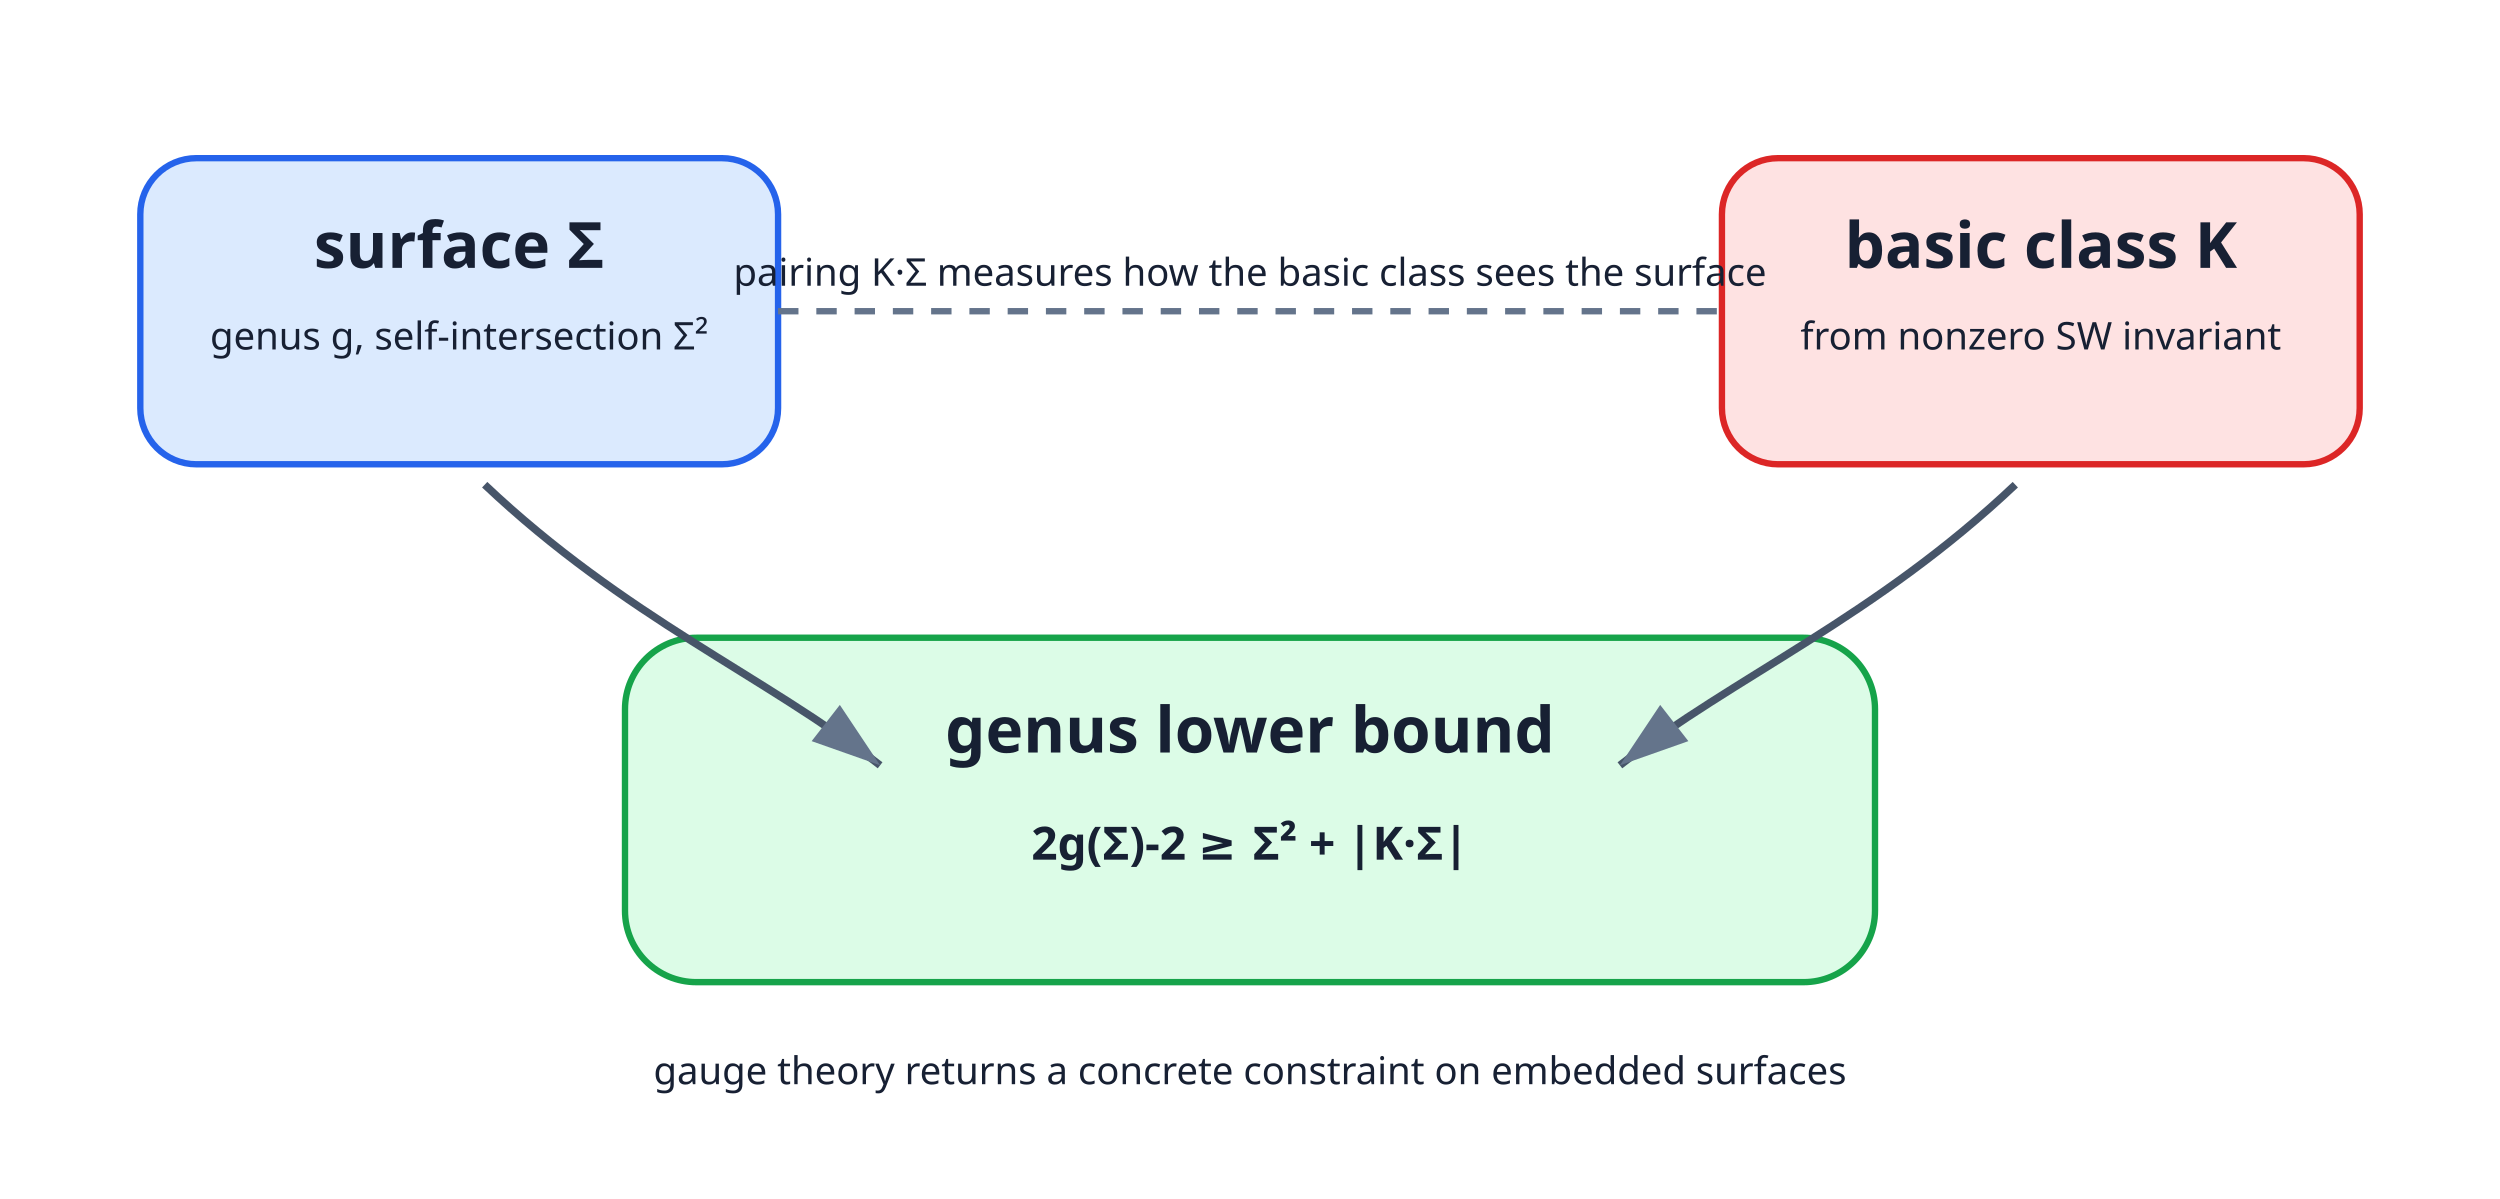
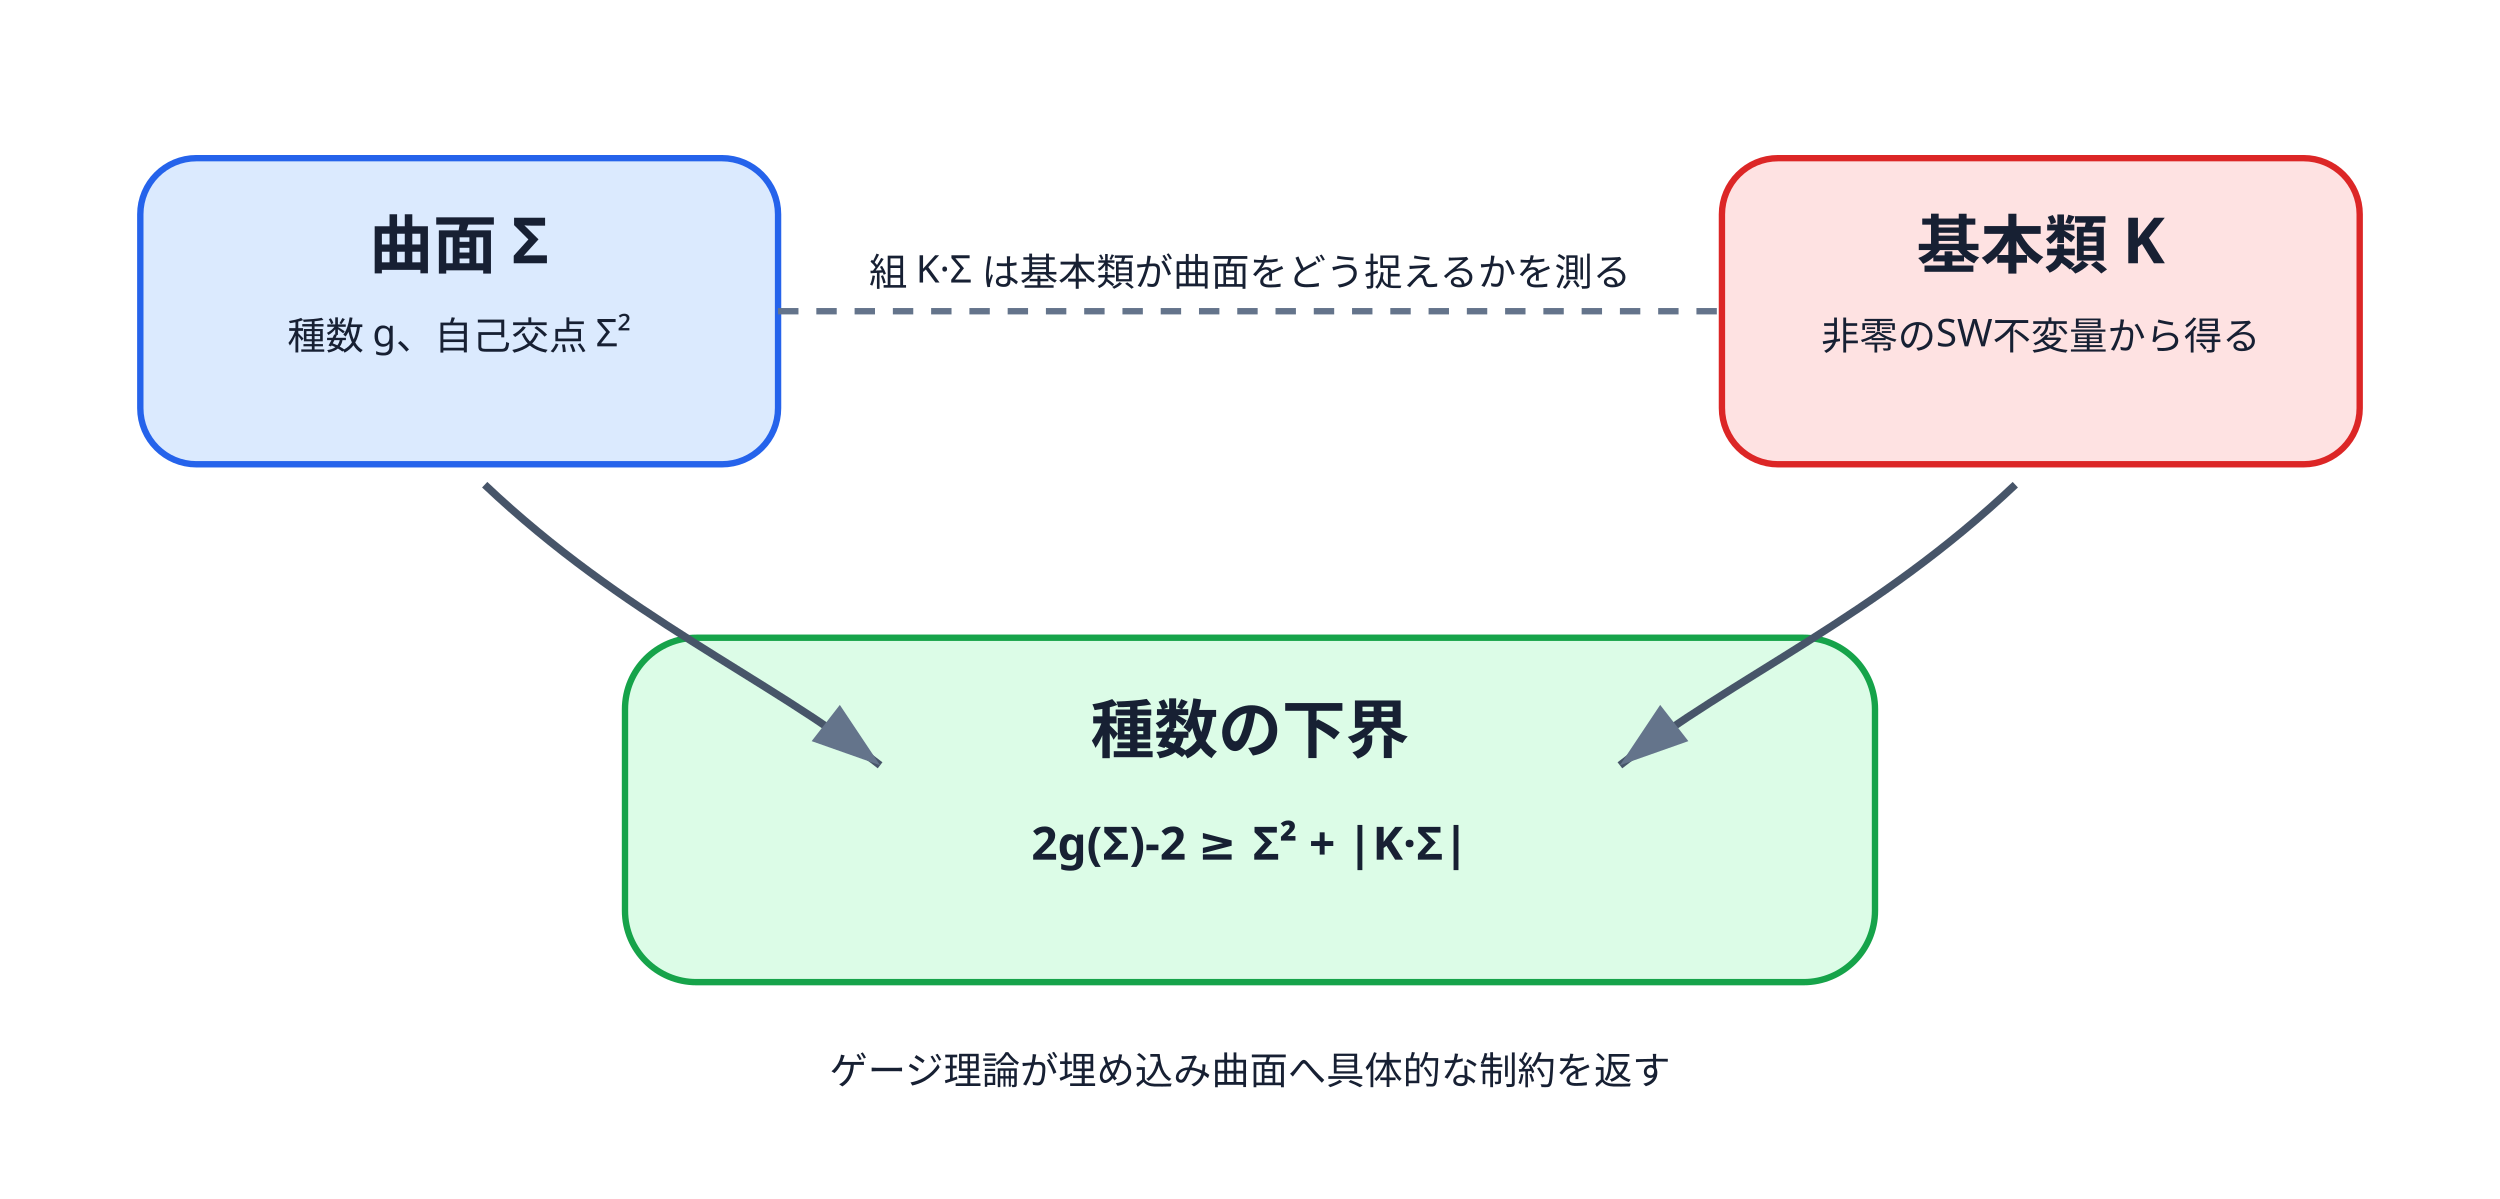
<svg xmlns="http://www.w3.org/2000/svg" viewBox="0 0 980 470" role="img" aria-labelledby="title desc">
  <style>
text{font-family:system-ui,sans-serif;fill:#172033}.box{fill:#f8fafc;stroke:#475569;stroke-width:2.5}.blue{fill:#dbeafe;stroke:#2563eb;stroke-width:2.5}.red{fill:#fee2e2;stroke:#dc2626;stroke-width:2.5}.green{fill:#dcfce7;stroke:#16a34a;stroke-width:2.5}.line{fill:none;stroke:#475569;stroke-width:3}.dash{fill:none;stroke:#64748b;stroke-width:2.5;stroke-dasharray:8 7}.title{font-size:25px;font-weight:700}.label{font-size:18px;font-weight:600}.small{font-size:15px}@media(prefers-color-scheme:dark){text{fill:#f1f5f9}.box{fill:#1e293b;stroke:#cbd5e1}.blue{fill:#172554;stroke:#60a5fa}.red{fill:#450a0a;stroke:#f87171}.green{fill:#052e16;stroke:#4ade80}.line,.dash{stroke:#cbd5e1}}</style>
  <defs>
    <marker id="a" markerWidth="10" markerHeight="10" refX="9" refY="3" orient="auto">
      <path d="M0,0 L0,6 L9,3 z" fill="#64748b" />
    </marker>
  </defs>
  <rect class="blue" x="55" y="62" width="250" height="120" rx="22" />
-   <text class="title" x="180" y="105" text-anchor="middle">surface Σ</text>
-   <text class="small" x="180" y="137" text-anchor="middle">genus g, self-intersection Σ²</text>
+   <text class="title" x="180" y="105" text-anchor="middle">曲面 Σ</text>
+   <text class="small" x="180" y="137" text-anchor="middle">種数 g、自己交点 Σ²</text>
  <rect class="red" x="675" y="62" width="250" height="120" rx="22" />
-   <text class="title" x="800" y="105" text-anchor="middle">basic class K</text>
-   <text class="small" x="800" y="137" text-anchor="middle">from nonzero SW invariant</text>
+   <text class="title" x="800" y="105" text-anchor="middle">基本類 K</text>
+   <text class="small" x="800" y="137" text-anchor="middle">非零のSW不変量から得る</text>
  <rect class="green" x="245" y="250" width="490" height="135" rx="28" />
-   <text class="title" x="490" y="295" text-anchor="middle">genus lower bound</text>
+   <text class="title" x="490" y="295" text-anchor="middle">種数の下界</text>
  <text class="label" x="490" y="337" text-anchor="middle">2g(Σ)-2 ≥ Σ² + |K·Σ|</text>
  <path class="line" d="M190 190 C245 242 300 265 345 300" marker-end="url(#a)" />
  <path class="line" d="M790 190 C735 242 680 265 635 300" marker-end="url(#a)" />
  <path class="dash" d="M305 122 H675" />
-   <text class="small" x="490" y="112" text-anchor="middle">pairing K·Σ measures how the basic class sees the surface</text>
-   <text class="small" x="490" y="425" text-anchor="middle">gauge theory returns a concrete constraint on embedded surfaces</text>
+   <text class="small" x="490" y="112" text-anchor="middle">組 K·Σ は基本類が曲面をどう捉えるかを測る</text>
+   <text class="small" x="490" y="425" text-anchor="middle">ゲージ理論が埋め込み曲面へ具体的な制約を返す</text>
</svg>
